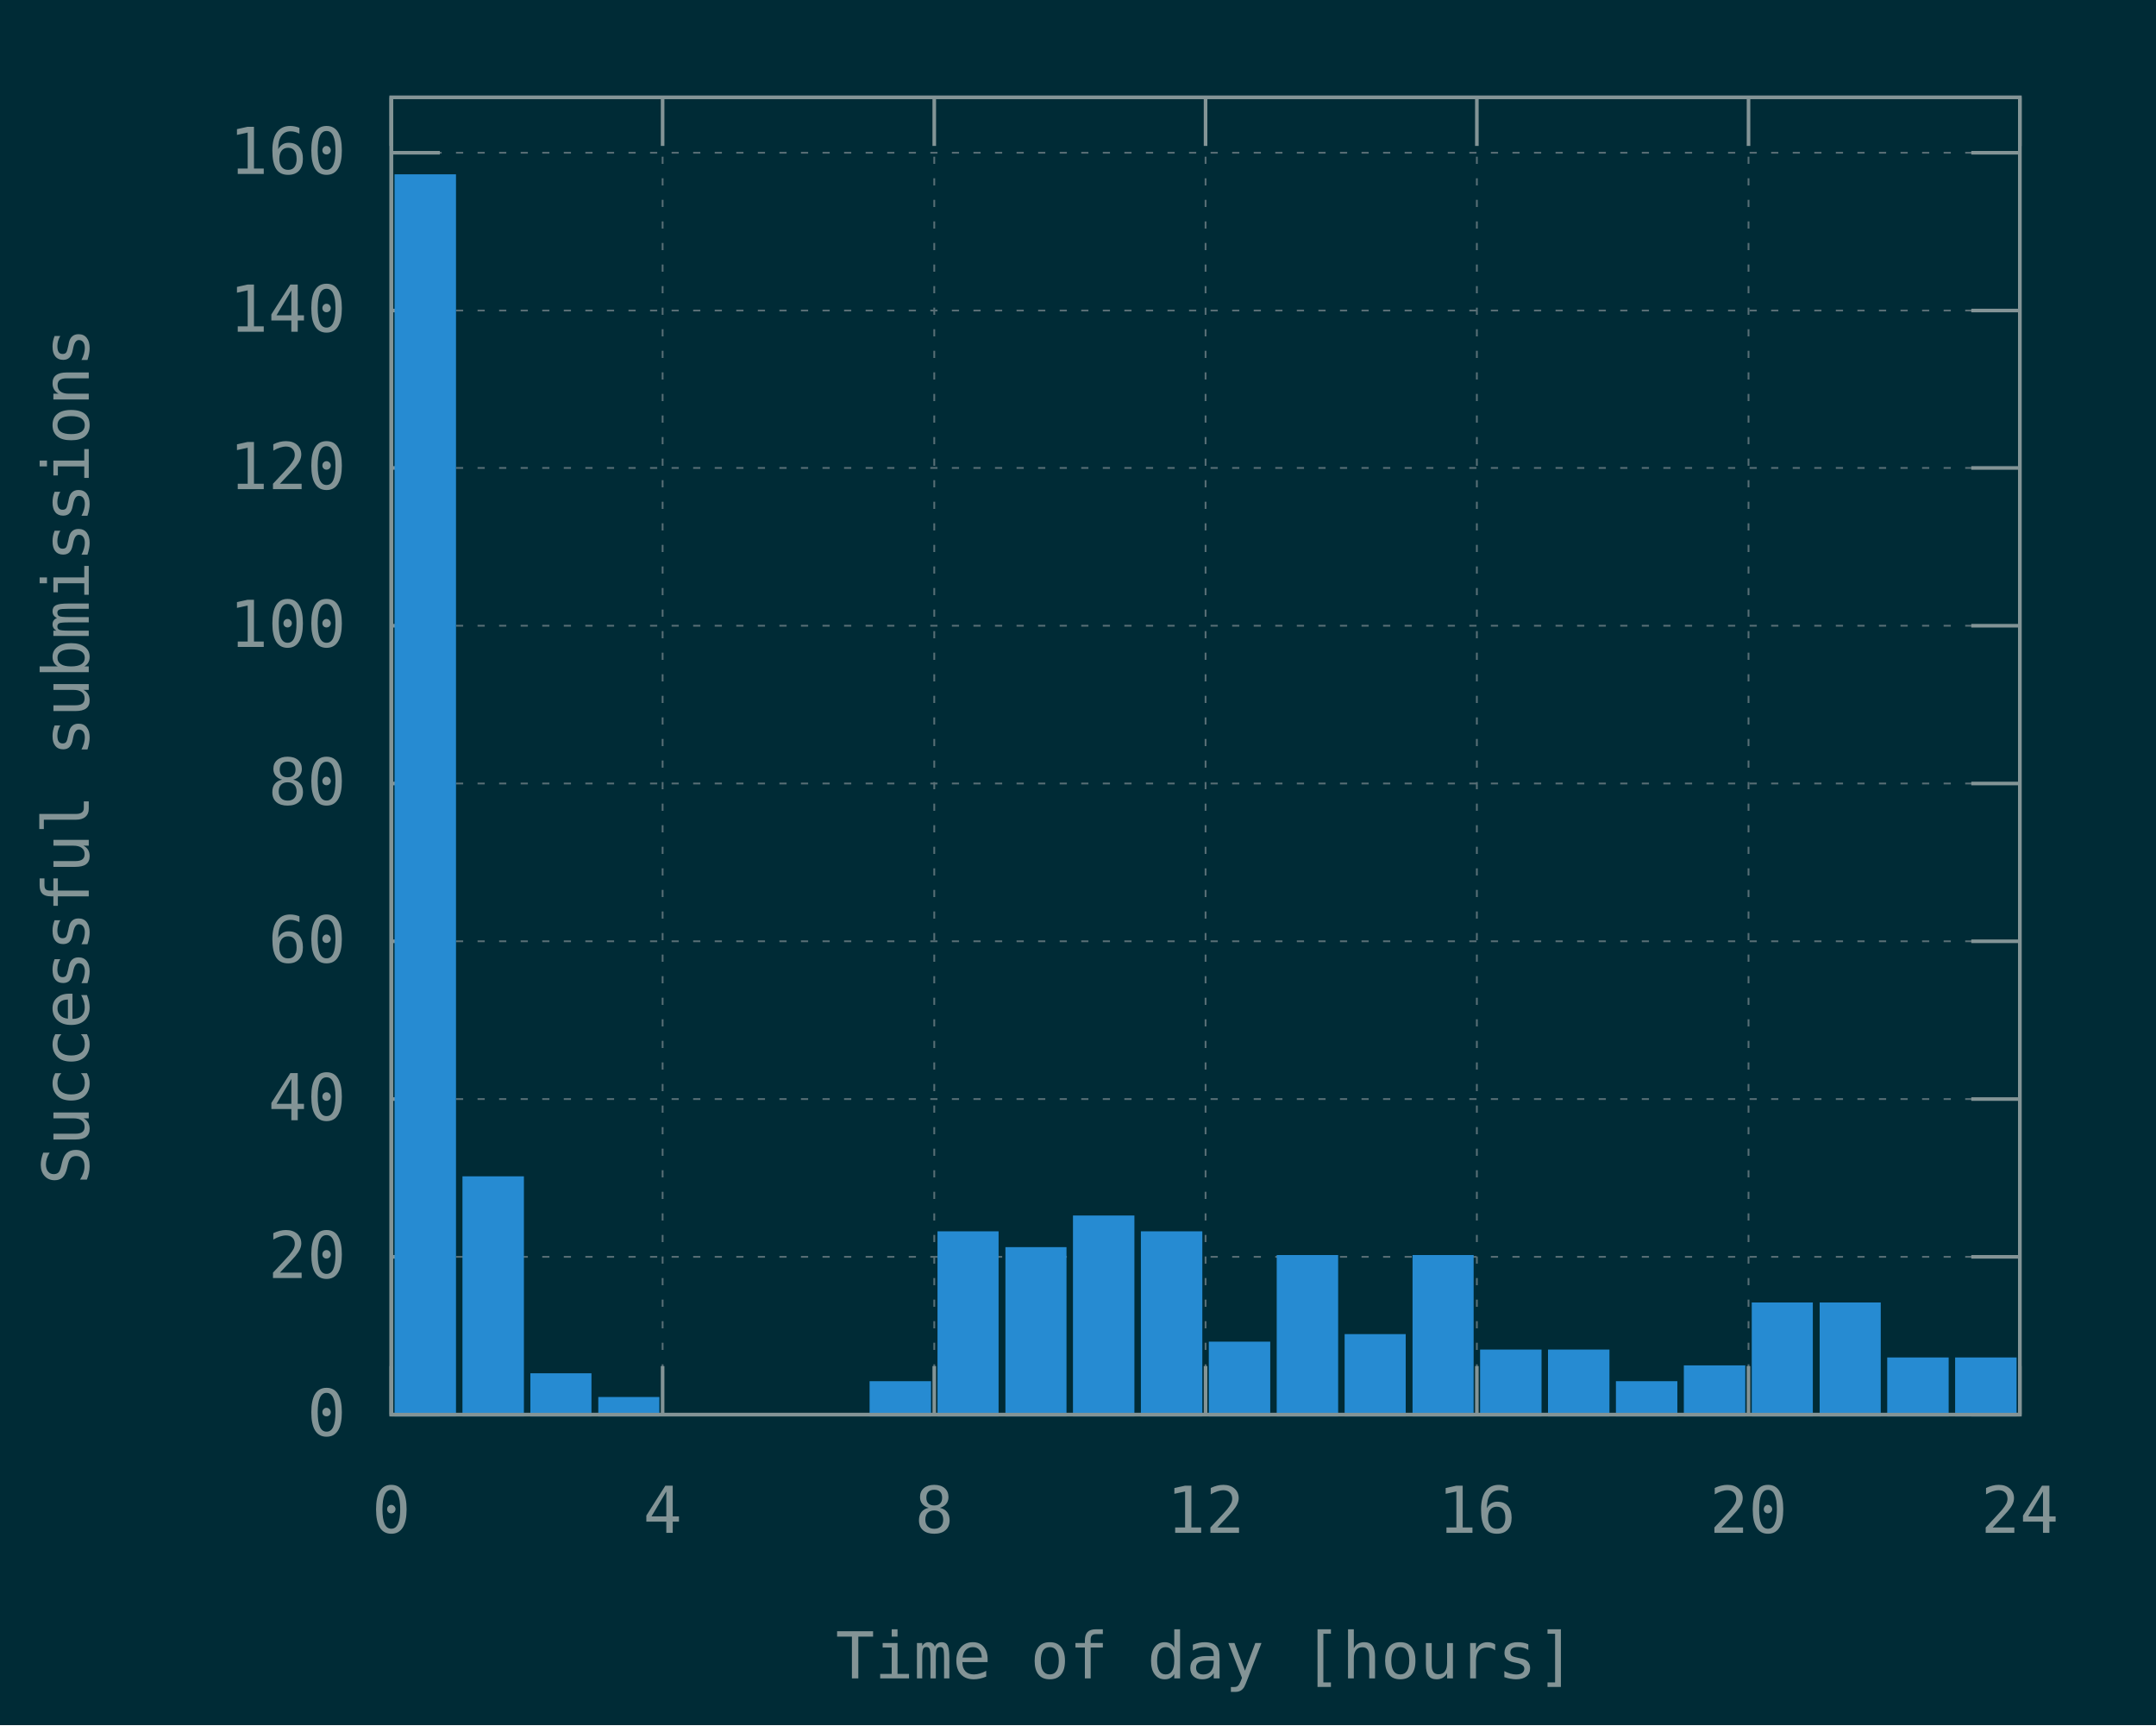
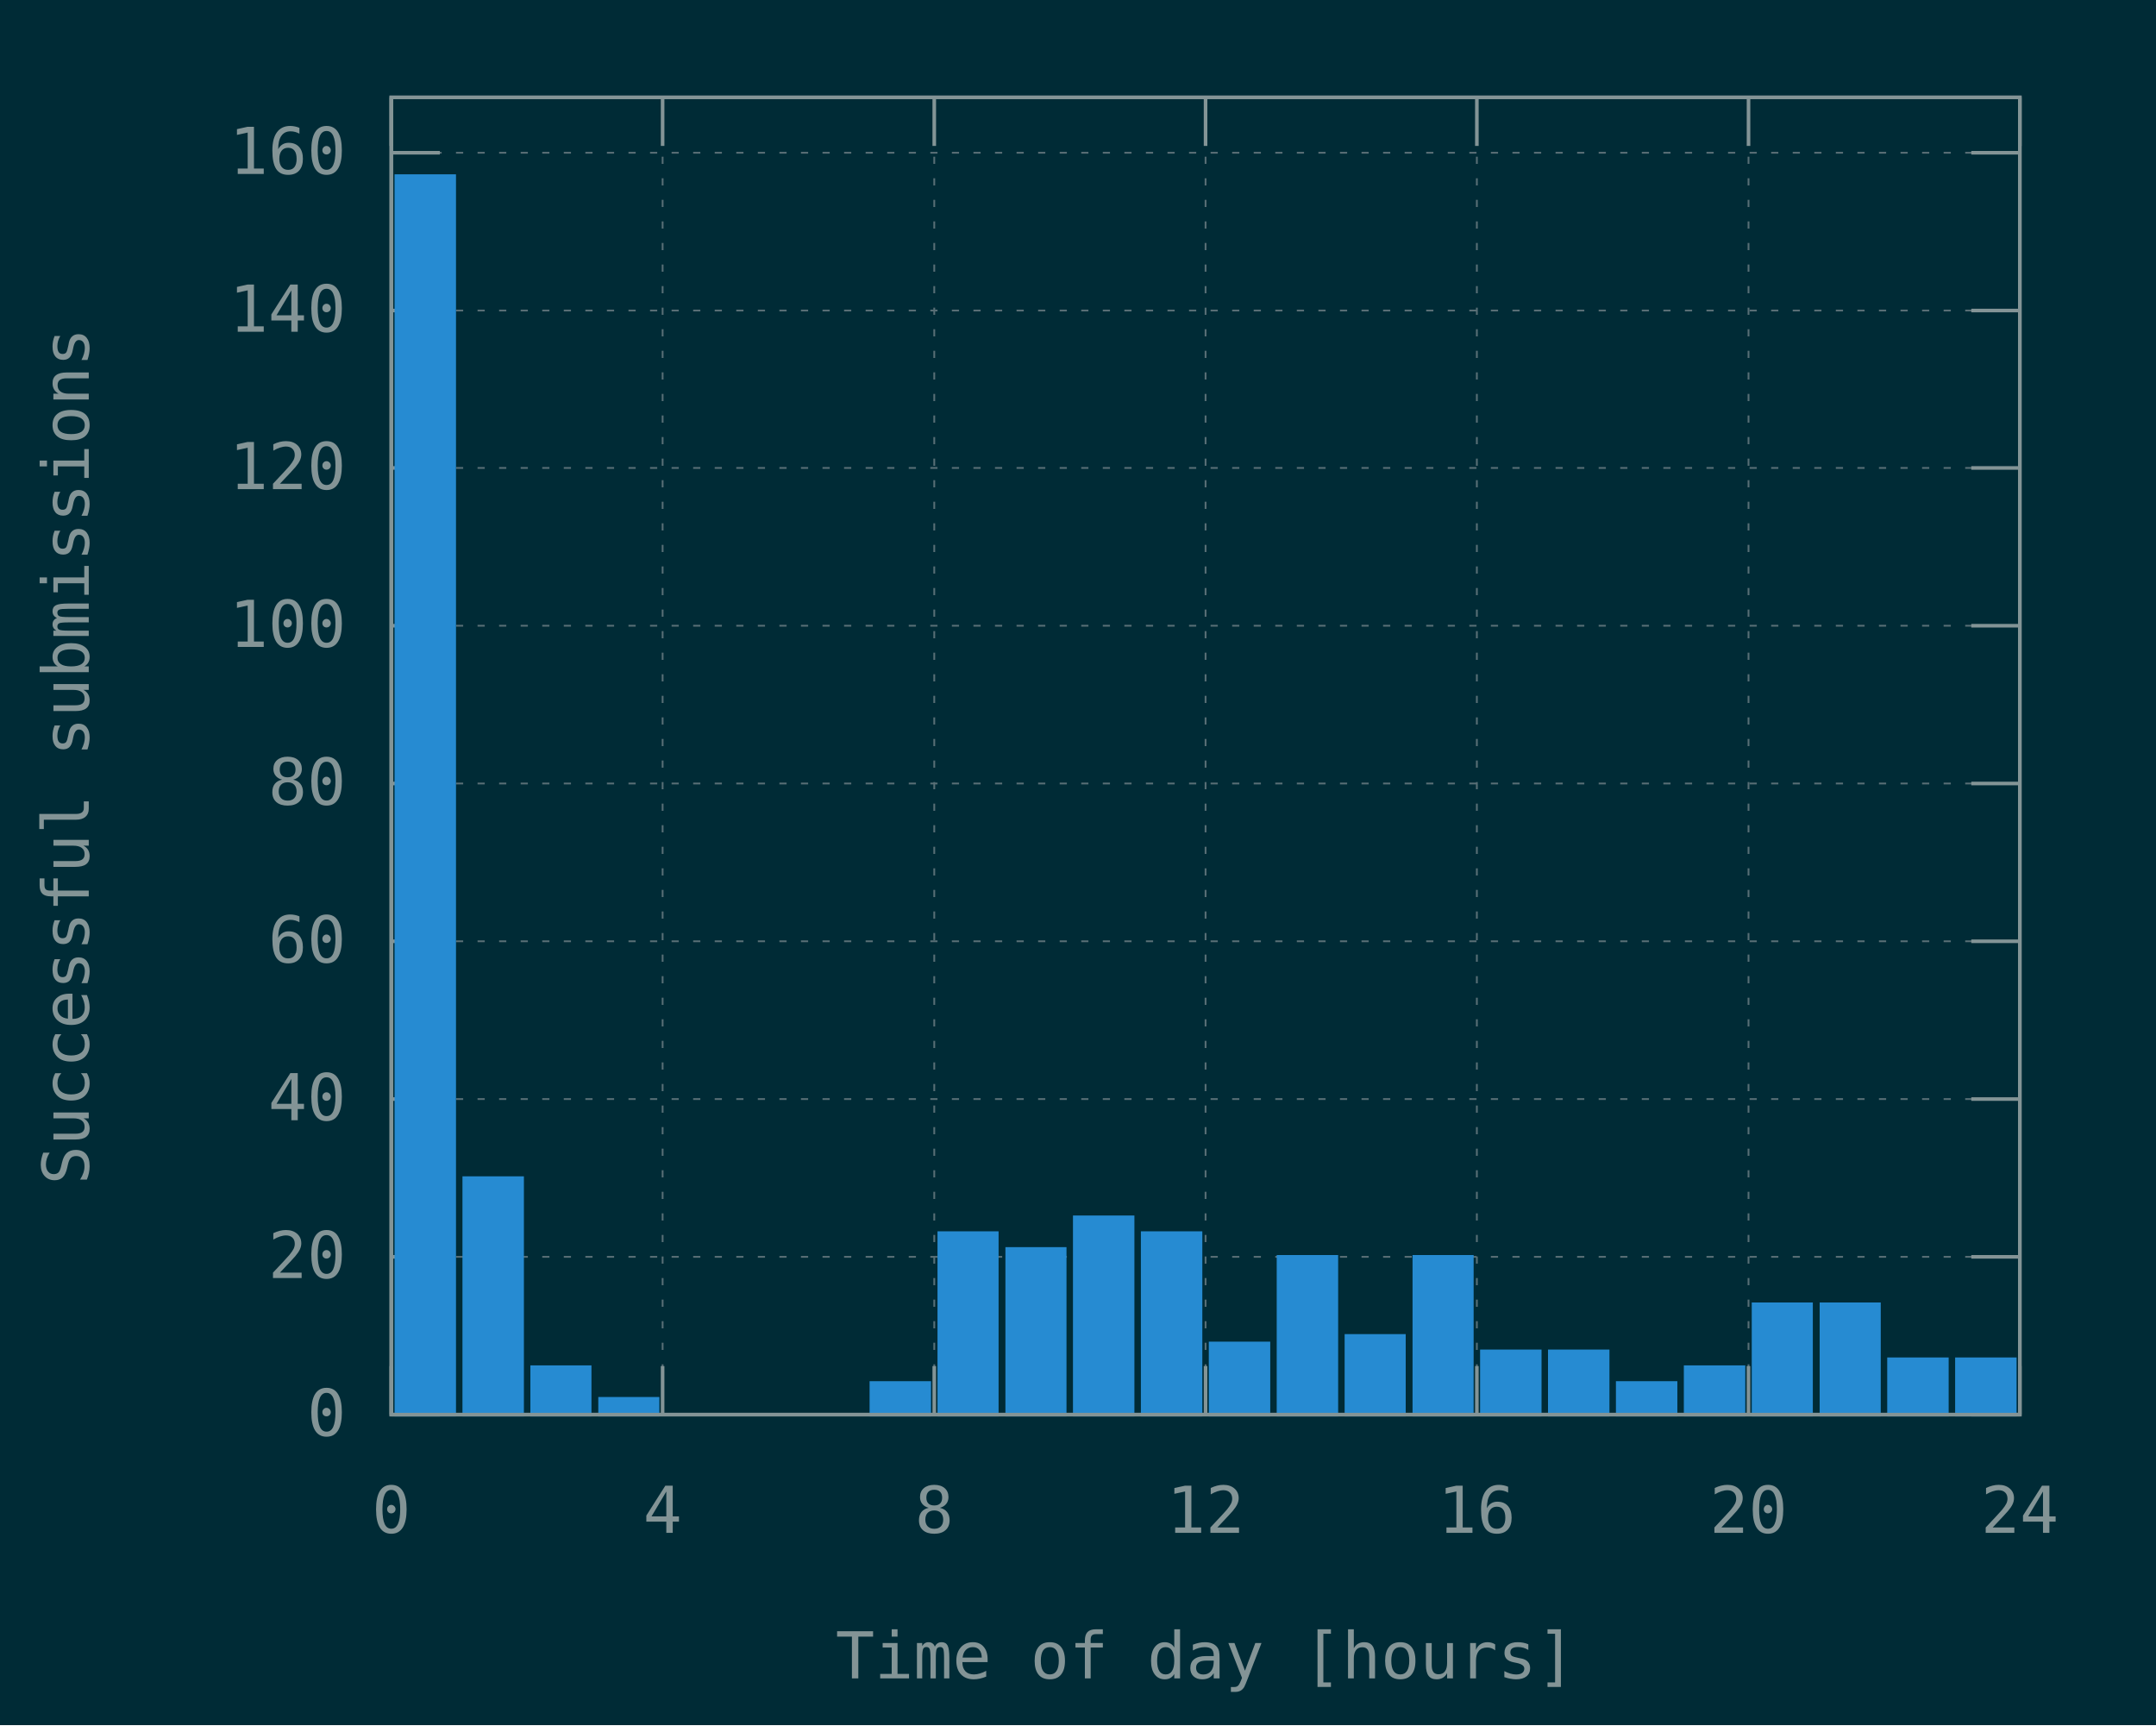
<svg xmlns="http://www.w3.org/2000/svg" xmlns:xlink="http://www.w3.org/1999/xlink" width="600" height="480" viewBox="0 0 600 480">
  <g id="gnuplot_canvas">
    <rect x="0" y="0" width="600" height="480" fill="#002b36" />
    <defs>
      <circle id="gpDot" r="0.5" stroke-width="0.5" stroke="currentColor" />
      <path id="gpPt0" stroke-width="0.148" stroke="currentColor" d="M-1,0 h2 M0,-1 v2" />
      <path id="gpPt1" stroke-width="0.148" stroke="currentColor" d="M-1,-1 L1,1 M1,-1 L-1,1" />
      <path id="gpPt2" stroke-width="0.148" stroke="currentColor" d="M-1,0 L1,0 M0,-1 L0,1 M-1,-1 L1,1 M-1,1 L1,-1" />
      <rect id="gpPt3" stroke-width="0.148" stroke="currentColor" x="-1" y="-1" width="2" height="2" />
      <rect id="gpPt4" stroke-width="0.148" stroke="currentColor" fill="currentColor" x="-1" y="-1" width="2" height="2" />
      <circle id="gpPt5" stroke-width="0.148" stroke="currentColor" cx="0" cy="0" r="1" />
      <use xlink:href="#gpPt5" id="gpPt6" fill="currentColor" stroke="none" />
      <path id="gpPt7" stroke-width="0.148" stroke="currentColor" d="M0,-1.33 L-1.33,0.67 L1.33,0.67 z" />
      <use xlink:href="#gpPt7" id="gpPt8" fill="currentColor" stroke="none" />
      <use xlink:href="#gpPt7" id="gpPt9" stroke="currentColor" transform="rotate(180)" />
      <use xlink:href="#gpPt9" id="gpPt10" fill="currentColor" stroke="none" />
      <use xlink:href="#gpPt3" id="gpPt11" stroke="currentColor" transform="rotate(45)" />
      <use xlink:href="#gpPt11" id="gpPt12" fill="currentColor" stroke="none" />
      <path id="gpPt13" stroke-width="0.148" stroke="currentColor" d="M0,1.330 L1.265,0.411 L0.782,-1.067 L-0.782,-1.076 L-1.265,0.411 z" />
      <use xlink:href="#gpPt13" id="gpPt14" fill="currentColor" stroke="none" />
      <filter id="textbox" filterUnits="objectBoundingBox" x="0" y="0" height="1" width="1">
        <feFlood flood-color="#002B36" flood-opacity="1" result="bgnd" />
        <feComposite in="SourceGraphic" in2="bgnd" operator="atop" />
      </filter>
      <filter id="greybox" filterUnits="objectBoundingBox" x="0" y="0" height="1" width="1">
        <feFlood flood-color="lightgrey" flood-opacity="1" result="grey" />
        <feComposite in="SourceGraphic" in2="grey" operator="atop" />
      </filter>
    </defs>
    <g fill="none" color="#002B36" stroke="currentColor" stroke-width="1.00" stroke-linecap="butt" stroke-linejoin="miter">
</g>
    <g fill="none" color="black" stroke="currentColor" stroke-width="1.00" stroke-linecap="butt" stroke-linejoin="miter">
</g>
    <g fill="none" color="black" stroke="rgb(131, 148, 150)" stroke-width="0.50" stroke-linecap="butt" stroke-linejoin="miter">
</g>
    <g fill="none" color="gray" stroke="currentColor" stroke-width="0.50" stroke-linecap="butt" stroke-linejoin="miter">
      <path stroke="rgb( 88, 110, 117)" stroke-dasharray="2,4" class="gridline" d="M108.9,393.6 L562.1,393.6  " />
    </g>
    <g fill="none" color="gray" stroke="rgb( 88, 110, 117)" stroke-width="1.00" stroke-linecap="butt" stroke-linejoin="miter">
</g>
    <g fill="none" color="black" stroke="currentColor" stroke-width="1.00" stroke-linecap="butt" stroke-linejoin="miter">
      <path stroke="rgb(131, 148, 150)" d="M108.9,393.6 L122.4,393.6 M562.1,393.6 L548.6,393.6  " />
      <g transform="translate(96.3,399.5)" stroke="none" fill="rgb(131,148,150)" font-family="Inconsolata" font-size="18.00" text-anchor="end">
        <text>
          <tspan font-family="Inconsolata"> 0</tspan>
        </text>
      </g>
    </g>
    <g fill="none" color="black" stroke="currentColor" stroke-width="1.00" stroke-linecap="butt" stroke-linejoin="miter">
</g>
    <g fill="none" color="black" stroke="rgb(131, 148, 150)" stroke-width="0.50" stroke-linecap="butt" stroke-linejoin="miter">
</g>
    <g fill="none" color="gray" stroke="currentColor" stroke-width="0.50" stroke-linecap="butt" stroke-linejoin="miter">
      <path stroke="rgb( 88, 110, 117)" stroke-dasharray="2,4" class="gridline" d="M108.9,349.7 L562.1,349.7  " />
    </g>
    <g fill="none" color="gray" stroke="rgb( 88, 110, 117)" stroke-width="1.00" stroke-linecap="butt" stroke-linejoin="miter">
</g>
    <g fill="none" color="black" stroke="currentColor" stroke-width="1.00" stroke-linecap="butt" stroke-linejoin="miter">
      <path stroke="rgb(131, 148, 150)" d="M108.9,349.7 L122.4,349.7 M562.1,349.7 L548.6,349.7  " />
      <g transform="translate(96.3,355.6)" stroke="none" fill="rgb(131,148,150)" font-family="Inconsolata" font-size="18.00" text-anchor="end">
        <text>
          <tspan font-family="Inconsolata"> 20</tspan>
        </text>
      </g>
    </g>
    <g fill="none" color="black" stroke="currentColor" stroke-width="1.00" stroke-linecap="butt" stroke-linejoin="miter">
</g>
    <g fill="none" color="black" stroke="rgb(131, 148, 150)" stroke-width="0.50" stroke-linecap="butt" stroke-linejoin="miter">
</g>
    <g fill="none" color="gray" stroke="currentColor" stroke-width="0.50" stroke-linecap="butt" stroke-linejoin="miter">
      <path stroke="rgb( 88, 110, 117)" stroke-dasharray="2,4" class="gridline" d="M108.9,305.8 L562.1,305.8  " />
    </g>
    <g fill="none" color="gray" stroke="rgb( 88, 110, 117)" stroke-width="1.00" stroke-linecap="butt" stroke-linejoin="miter">
</g>
    <g fill="none" color="black" stroke="currentColor" stroke-width="1.00" stroke-linecap="butt" stroke-linejoin="miter">
      <path stroke="rgb(131, 148, 150)" d="M108.9,305.8 L122.4,305.8 M562.1,305.8 L548.6,305.8  " />
      <g transform="translate(96.3,311.7)" stroke="none" fill="rgb(131,148,150)" font-family="Inconsolata" font-size="18.00" text-anchor="end">
        <text>
          <tspan font-family="Inconsolata"> 40</tspan>
        </text>
      </g>
    </g>
    <g fill="none" color="black" stroke="currentColor" stroke-width="1.00" stroke-linecap="butt" stroke-linejoin="miter">
</g>
    <g fill="none" color="black" stroke="rgb(131, 148, 150)" stroke-width="0.50" stroke-linecap="butt" stroke-linejoin="miter">
</g>
    <g fill="none" color="gray" stroke="currentColor" stroke-width="0.50" stroke-linecap="butt" stroke-linejoin="miter">
      <path stroke="rgb( 88, 110, 117)" stroke-dasharray="2,4" class="gridline" d="M108.9,261.9 L562.1,261.9  " />
    </g>
    <g fill="none" color="gray" stroke="rgb( 88, 110, 117)" stroke-width="1.00" stroke-linecap="butt" stroke-linejoin="miter">
</g>
    <g fill="none" color="black" stroke="currentColor" stroke-width="1.00" stroke-linecap="butt" stroke-linejoin="miter">
      <path stroke="rgb(131, 148, 150)" d="M108.9,261.9 L122.4,261.9 M562.1,261.9 L548.6,261.9  " />
      <g transform="translate(96.3,267.8)" stroke="none" fill="rgb(131,148,150)" font-family="Inconsolata" font-size="18.00" text-anchor="end">
        <text>
          <tspan font-family="Inconsolata"> 60</tspan>
        </text>
      </g>
    </g>
    <g fill="none" color="black" stroke="currentColor" stroke-width="1.00" stroke-linecap="butt" stroke-linejoin="miter">
</g>
    <g fill="none" color="black" stroke="rgb(131, 148, 150)" stroke-width="0.50" stroke-linecap="butt" stroke-linejoin="miter">
</g>
    <g fill="none" color="gray" stroke="currentColor" stroke-width="0.50" stroke-linecap="butt" stroke-linejoin="miter">
      <path stroke="rgb( 88, 110, 117)" stroke-dasharray="2,4" class="gridline" d="M108.9,218.0 L562.1,218.0  " />
    </g>
    <g fill="none" color="gray" stroke="rgb( 88, 110, 117)" stroke-width="1.00" stroke-linecap="butt" stroke-linejoin="miter">
</g>
    <g fill="none" color="black" stroke="currentColor" stroke-width="1.00" stroke-linecap="butt" stroke-linejoin="miter">
      <path stroke="rgb(131, 148, 150)" d="M108.9,218.0 L122.4,218.0 M562.1,218.0 L548.6,218.0  " />
      <g transform="translate(96.3,223.9)" stroke="none" fill="rgb(131,148,150)" font-family="Inconsolata" font-size="18.00" text-anchor="end">
        <text>
          <tspan font-family="Inconsolata"> 80</tspan>
        </text>
      </g>
    </g>
    <g fill="none" color="black" stroke="currentColor" stroke-width="1.00" stroke-linecap="butt" stroke-linejoin="miter">
</g>
    <g fill="none" color="black" stroke="rgb(131, 148, 150)" stroke-width="0.50" stroke-linecap="butt" stroke-linejoin="miter">
</g>
    <g fill="none" color="gray" stroke="currentColor" stroke-width="0.50" stroke-linecap="butt" stroke-linejoin="miter">
      <path stroke="rgb( 88, 110, 117)" stroke-dasharray="2,4" class="gridline" d="M108.9,174.1 L562.1,174.1  " />
    </g>
    <g fill="none" color="gray" stroke="rgb( 88, 110, 117)" stroke-width="1.00" stroke-linecap="butt" stroke-linejoin="miter">
</g>
    <g fill="none" color="black" stroke="currentColor" stroke-width="1.00" stroke-linecap="butt" stroke-linejoin="miter">
      <path stroke="rgb(131, 148, 150)" d="M108.9,174.1 L122.4,174.1 M562.1,174.1 L548.6,174.1  " />
      <g transform="translate(96.3,180.0)" stroke="none" fill="rgb(131,148,150)" font-family="Inconsolata" font-size="18.00" text-anchor="end">
        <text>
          <tspan font-family="Inconsolata"> 100</tspan>
        </text>
      </g>
    </g>
    <g fill="none" color="black" stroke="currentColor" stroke-width="1.00" stroke-linecap="butt" stroke-linejoin="miter">
</g>
    <g fill="none" color="black" stroke="rgb(131, 148, 150)" stroke-width="0.50" stroke-linecap="butt" stroke-linejoin="miter">
</g>
    <g fill="none" color="gray" stroke="currentColor" stroke-width="0.50" stroke-linecap="butt" stroke-linejoin="miter">
      <path stroke="rgb( 88, 110, 117)" stroke-dasharray="2,4" class="gridline" d="M108.9,130.2 L562.1,130.2  " />
    </g>
    <g fill="none" color="gray" stroke="rgb( 88, 110, 117)" stroke-width="1.00" stroke-linecap="butt" stroke-linejoin="miter">
</g>
    <g fill="none" color="black" stroke="currentColor" stroke-width="1.00" stroke-linecap="butt" stroke-linejoin="miter">
      <path stroke="rgb(131, 148, 150)" d="M108.9,130.2 L122.4,130.2 M562.1,130.2 L548.6,130.2  " />
      <g transform="translate(96.3,136.1)" stroke="none" fill="rgb(131,148,150)" font-family="Inconsolata" font-size="18.00" text-anchor="end">
        <text>
          <tspan font-family="Inconsolata"> 120</tspan>
        </text>
      </g>
    </g>
    <g fill="none" color="black" stroke="currentColor" stroke-width="1.00" stroke-linecap="butt" stroke-linejoin="miter">
</g>
    <g fill="none" color="black" stroke="rgb(131, 148, 150)" stroke-width="0.50" stroke-linecap="butt" stroke-linejoin="miter">
</g>
    <g fill="none" color="gray" stroke="currentColor" stroke-width="0.50" stroke-linecap="butt" stroke-linejoin="miter">
      <path stroke="rgb( 88, 110, 117)" stroke-dasharray="2,4" class="gridline" d="M108.9,86.4 L562.1,86.4  " />
    </g>
    <g fill="none" color="gray" stroke="rgb( 88, 110, 117)" stroke-width="1.00" stroke-linecap="butt" stroke-linejoin="miter">
</g>
    <g fill="none" color="black" stroke="currentColor" stroke-width="1.00" stroke-linecap="butt" stroke-linejoin="miter">
      <path stroke="rgb(131, 148, 150)" d="M108.9,86.4 L122.4,86.4 M562.1,86.4 L548.6,86.4  " />
      <g transform="translate(96.3,92.3)" stroke="none" fill="rgb(131,148,150)" font-family="Inconsolata" font-size="18.00" text-anchor="end">
        <text>
          <tspan font-family="Inconsolata"> 140</tspan>
        </text>
      </g>
    </g>
    <g fill="none" color="black" stroke="currentColor" stroke-width="1.00" stroke-linecap="butt" stroke-linejoin="miter">
</g>
    <g fill="none" color="black" stroke="rgb(131, 148, 150)" stroke-width="0.50" stroke-linecap="butt" stroke-linejoin="miter">
</g>
    <g fill="none" color="gray" stroke="currentColor" stroke-width="0.50" stroke-linecap="butt" stroke-linejoin="miter">
      <path stroke="rgb( 88, 110, 117)" stroke-dasharray="2,4" class="gridline" d="M108.9,42.5 L562.1,42.5  " />
    </g>
    <g fill="none" color="gray" stroke="rgb( 88, 110, 117)" stroke-width="1.00" stroke-linecap="butt" stroke-linejoin="miter">
</g>
    <g fill="none" color="black" stroke="currentColor" stroke-width="1.00" stroke-linecap="butt" stroke-linejoin="miter">
      <path stroke="rgb(131, 148, 150)" d="M108.9,42.5 L122.4,42.5 M562.1,42.5 L548.6,42.5  " />
      <g transform="translate(96.3,48.4)" stroke="none" fill="rgb(131,148,150)" font-family="Inconsolata" font-size="18.00" text-anchor="end">
        <text>
          <tspan font-family="Inconsolata"> 160</tspan>
        </text>
      </g>
    </g>
    <g fill="none" color="black" stroke="currentColor" stroke-width="1.00" stroke-linecap="butt" stroke-linejoin="miter">
</g>
    <g fill="none" color="black" stroke="rgb(131, 148, 150)" stroke-width="0.50" stroke-linecap="butt" stroke-linejoin="miter">
</g>
    <g fill="none" color="gray" stroke="currentColor" stroke-width="0.50" stroke-linecap="butt" stroke-linejoin="miter">
      <path stroke="rgb( 88, 110, 117)" stroke-dasharray="2,4" class="gridline" d="M108.9,393.6 L108.9,27.1  " />
    </g>
    <g fill="none" color="gray" stroke="rgb( 88, 110, 117)" stroke-width="1.00" stroke-linecap="butt" stroke-linejoin="miter">
</g>
    <g fill="none" color="black" stroke="currentColor" stroke-width="1.00" stroke-linecap="butt" stroke-linejoin="miter">
      <path stroke="rgb(131, 148, 150)" d="M108.9,393.6 L108.9,380.1 M108.9,27.1 L108.9,40.6  " />
      <g transform="translate(108.9,426.5)" stroke="none" fill="rgb(131,148,150)" font-family="Inconsolata" font-size="18.00" text-anchor="middle">
        <text>
          <tspan font-family="Inconsolata"> 0</tspan>
        </text>
      </g>
    </g>
    <g fill="none" color="black" stroke="currentColor" stroke-width="1.00" stroke-linecap="butt" stroke-linejoin="miter">
</g>
    <g fill="none" color="black" stroke="rgb(131, 148, 150)" stroke-width="0.50" stroke-linecap="butt" stroke-linejoin="miter">
</g>
    <g fill="none" color="gray" stroke="currentColor" stroke-width="0.50" stroke-linecap="butt" stroke-linejoin="miter">
      <path stroke="rgb( 88, 110, 117)" stroke-dasharray="2,4" class="gridline" d="M184.4,393.6 L184.4,27.1  " />
    </g>
    <g fill="none" color="gray" stroke="rgb( 88, 110, 117)" stroke-width="1.00" stroke-linecap="butt" stroke-linejoin="miter">
</g>
    <g fill="none" color="black" stroke="currentColor" stroke-width="1.00" stroke-linecap="butt" stroke-linejoin="miter">
      <path stroke="rgb(131, 148, 150)" d="M184.4,393.6 L184.4,380.1 M184.4,27.1 L184.4,40.6  " />
      <g transform="translate(184.4,426.5)" stroke="none" fill="rgb(131,148,150)" font-family="Inconsolata" font-size="18.00" text-anchor="middle">
        <text>
          <tspan font-family="Inconsolata"> 4</tspan>
        </text>
      </g>
    </g>
    <g fill="none" color="black" stroke="currentColor" stroke-width="1.00" stroke-linecap="butt" stroke-linejoin="miter">
</g>
    <g fill="none" color="black" stroke="rgb(131, 148, 150)" stroke-width="0.50" stroke-linecap="butt" stroke-linejoin="miter">
</g>
    <g fill="none" color="gray" stroke="currentColor" stroke-width="0.50" stroke-linecap="butt" stroke-linejoin="miter">
      <path stroke="rgb( 88, 110, 117)" stroke-dasharray="2,4" class="gridline" d="M260.0,393.6 L260.0,27.1  " />
    </g>
    <g fill="none" color="gray" stroke="rgb( 88, 110, 117)" stroke-width="1.00" stroke-linecap="butt" stroke-linejoin="miter">
</g>
    <g fill="none" color="black" stroke="currentColor" stroke-width="1.00" stroke-linecap="butt" stroke-linejoin="miter">
      <path stroke="rgb(131, 148, 150)" d="M260.0,393.6 L260.0,380.1 M260.0,27.1 L260.0,40.6  " />
      <g transform="translate(260.0,426.5)" stroke="none" fill="rgb(131,148,150)" font-family="Inconsolata" font-size="18.00" text-anchor="middle">
        <text>
          <tspan font-family="Inconsolata"> 8</tspan>
        </text>
      </g>
    </g>
    <g fill="none" color="black" stroke="currentColor" stroke-width="1.00" stroke-linecap="butt" stroke-linejoin="miter">
</g>
    <g fill="none" color="black" stroke="rgb(131, 148, 150)" stroke-width="0.50" stroke-linecap="butt" stroke-linejoin="miter">
</g>
    <g fill="none" color="gray" stroke="currentColor" stroke-width="0.50" stroke-linecap="butt" stroke-linejoin="miter">
      <path stroke="rgb( 88, 110, 117)" stroke-dasharray="2,4" class="gridline" d="M335.5,393.6 L335.5,27.1  " />
    </g>
    <g fill="none" color="gray" stroke="rgb( 88, 110, 117)" stroke-width="1.00" stroke-linecap="butt" stroke-linejoin="miter">
</g>
    <g fill="none" color="black" stroke="currentColor" stroke-width="1.00" stroke-linecap="butt" stroke-linejoin="miter">
      <path stroke="rgb(131, 148, 150)" d="M335.5,393.6 L335.5,380.1 M335.5,27.1 L335.5,40.6  " />
      <g transform="translate(335.5,426.5)" stroke="none" fill="rgb(131,148,150)" font-family="Inconsolata" font-size="18.00" text-anchor="middle">
        <text>
          <tspan font-family="Inconsolata"> 12</tspan>
        </text>
      </g>
    </g>
    <g fill="none" color="black" stroke="currentColor" stroke-width="1.00" stroke-linecap="butt" stroke-linejoin="miter">
</g>
    <g fill="none" color="black" stroke="rgb(131, 148, 150)" stroke-width="0.50" stroke-linecap="butt" stroke-linejoin="miter">
</g>
    <g fill="none" color="gray" stroke="currentColor" stroke-width="0.50" stroke-linecap="butt" stroke-linejoin="miter">
      <path stroke="rgb( 88, 110, 117)" stroke-dasharray="2,4" class="gridline" d="M411.0,393.6 L411.0,27.1  " />
    </g>
    <g fill="none" color="gray" stroke="rgb( 88, 110, 117)" stroke-width="1.00" stroke-linecap="butt" stroke-linejoin="miter">
</g>
    <g fill="none" color="black" stroke="currentColor" stroke-width="1.00" stroke-linecap="butt" stroke-linejoin="miter">
      <path stroke="rgb(131, 148, 150)" d="M411.0,393.6 L411.0,380.1 M411.0,27.1 L411.0,40.6  " />
      <g transform="translate(411.0,426.5)" stroke="none" fill="rgb(131,148,150)" font-family="Inconsolata" font-size="18.00" text-anchor="middle">
        <text>
          <tspan font-family="Inconsolata"> 16</tspan>
        </text>
      </g>
    </g>
    <g fill="none" color="black" stroke="currentColor" stroke-width="1.00" stroke-linecap="butt" stroke-linejoin="miter">
</g>
    <g fill="none" color="black" stroke="rgb(131, 148, 150)" stroke-width="0.50" stroke-linecap="butt" stroke-linejoin="miter">
</g>
    <g fill="none" color="gray" stroke="currentColor" stroke-width="0.50" stroke-linecap="butt" stroke-linejoin="miter">
      <path stroke="rgb( 88, 110, 117)" stroke-dasharray="2,4" class="gridline" d="M486.6,393.6 L486.6,40.6 L486.6,27.1  " />
    </g>
    <g fill="none" color="gray" stroke="rgb( 88, 110, 117)" stroke-width="1.00" stroke-linecap="butt" stroke-linejoin="miter">
</g>
    <g fill="none" color="black" stroke="currentColor" stroke-width="1.00" stroke-linecap="butt" stroke-linejoin="miter">
      <path stroke="rgb(131, 148, 150)" d="M486.6,393.6 L486.6,380.1 M486.6,27.1 L486.6,40.6  " />
      <g transform="translate(486.6,426.5)" stroke="none" fill="rgb(131,148,150)" font-family="Inconsolata" font-size="18.00" text-anchor="middle">
        <text>
          <tspan font-family="Inconsolata"> 20</tspan>
        </text>
      </g>
    </g>
    <g fill="none" color="black" stroke="currentColor" stroke-width="1.00" stroke-linecap="butt" stroke-linejoin="miter">
</g>
    <g fill="none" color="black" stroke="rgb(131, 148, 150)" stroke-width="0.50" stroke-linecap="butt" stroke-linejoin="miter">
</g>
    <g fill="none" color="gray" stroke="currentColor" stroke-width="0.50" stroke-linecap="butt" stroke-linejoin="miter">
      <path stroke="rgb( 88, 110, 117)" stroke-dasharray="2,4" class="gridline" d="M562.1,393.6 L562.1,27.1  " />
    </g>
    <g fill="none" color="gray" stroke="rgb( 88, 110, 117)" stroke-width="1.00" stroke-linecap="butt" stroke-linejoin="miter">
</g>
    <g fill="none" color="black" stroke="currentColor" stroke-width="1.00" stroke-linecap="butt" stroke-linejoin="miter">
      <path stroke="rgb(131, 148, 150)" d="M562.1,393.6 L562.1,380.1 M562.1,27.1 L562.1,40.6  " />
      <g transform="translate(562.1,426.5)" stroke="none" fill="rgb(131,148,150)" font-family="Inconsolata" font-size="18.00" text-anchor="middle">
        <text>
          <tspan font-family="Inconsolata"> 24</tspan>
        </text>
      </g>
    </g>
    <g fill="none" color="black" stroke="currentColor" stroke-width="1.00" stroke-linecap="butt" stroke-linejoin="miter">
</g>
    <g fill="none" color="black" stroke="currentColor" stroke-width="1.00" stroke-linecap="butt" stroke-linejoin="miter">
      <path stroke="rgb(131, 148, 150)" d="M108.9,27.1 L108.9,393.6 L562.1,393.6 L562.1,27.1 L108.9,27.1 Z  " />
    </g>
    <g fill="none" color="black" stroke="currentColor" stroke-width="1.00" stroke-linecap="butt" stroke-linejoin="miter">
      <g transform="translate(24.7,210.4) rotate(270)" stroke="none" fill="rgb(131,148,150)" font-family="Inconsolata" font-size="18.00" text-anchor="middle">
        <text>
          <tspan font-family="Inconsolata">Successful submissions</tspan>
        </text>
      </g>
    </g>
    <g fill="none" color="black" stroke="currentColor" stroke-width="1.00" stroke-linecap="butt" stroke-linejoin="miter">
      <g transform="translate(335.5,467.0)" stroke="none" fill="rgb(131,148,150)" font-family="Inconsolata" font-size="18.00" text-anchor="middle">
        <text>
          <tspan font-family="Inconsolata">Time of day [hours]</tspan>
        </text>
      </g>
    </g>
    <g fill="none" color="black" stroke="currentColor" stroke-width="1.00" stroke-linecap="butt" stroke-linejoin="miter">
</g>
    <g id="gnuplot_plot_1">
      <g fill="none" color="black" stroke="currentColor" stroke-width="1.00" stroke-linecap="butt" stroke-linejoin="miter">
        <g stroke="none" shape-rendering="crispEdges">
          <polygon fill="rgb( 38, 139, 210)" points="110.3,393.6 126.5,393.6 126.5,48.9 110.3,48.9 " />
        </g>
        <path stroke="rgb( 38, 139, 210)" d="M110.3,393.6 L110.3,49.0 L126.4,49.0 L126.4,393.6 L110.3,393.6 Z  " />
        <g stroke="none" shape-rendering="crispEdges">
          <polygon fill="rgb( 38, 139, 210)" points="129.2,393.6 145.4,393.6 145.4,327.7 129.2,327.7 " />
        </g>
        <path stroke="rgb( 38, 139, 210)" d="M129.2,393.6 L129.2,327.8 L145.3,327.8 L145.3,393.6 L129.2,393.6 Z  " />
        <g stroke="none" shape-rendering="crispEdges">
-           <polygon fill="rgb( 38, 139, 210)" points="148.1,393.6 164.2,393.6 164.2,382.5 148.1,382.5 " />
-         </g>
-         <path stroke="rgb( 38, 139, 210)" d="M148.1,393.6 L148.1,382.6 L164.1,382.6 L164.1,393.6 L148.1,393.6 Z  " />
+           <polygon fill="rgb( 38, 139, 210)" points="148.1,393.6 164.2,393.6 164.2,380.3 148.1,380.3 " />
+         </g>
+         <path stroke="rgb( 38, 139, 210)" d="M148.1,393.6 L148.1,380.4 L164.1,380.4 L164.1,393.6 L148.1,393.6 Z  " />
        <g stroke="none" shape-rendering="crispEdges">
          <polygon fill="rgb( 38, 139, 210)" points="167.0,393.6 183.1,393.6 183.1,389.1 167.0,389.1 " />
        </g>
        <path stroke="rgb( 38, 139, 210)" d="M167.0,393.6 L167.0,389.2 L183.0,389.2 L183.0,393.6 L167.0,393.6 Z  " />
        <g stroke="none" shape-rendering="crispEdges">
          <polygon fill="rgb( 38, 139, 210)" points="242.5,393.6 258.7,393.6 258.7,384.7 242.5,384.7 " />
        </g>
        <path stroke="rgb( 38, 139, 210)" d="M242.5,393.6 L242.5,384.8 L258.6,384.8 L258.6,393.6 L242.5,393.6 Z  " />
        <g stroke="none" shape-rendering="crispEdges">
          <polygon fill="rgb( 38, 139, 210)" points="261.4,393.6 277.5,393.6 277.5,343.0 261.4,343.0 " />
        </g>
        <path stroke="rgb( 38, 139, 210)" d="M261.4,393.6 L261.4,343.1 L277.4,343.1 L277.4,393.6 L261.4,393.6 Z  " />
        <g stroke="none" shape-rendering="crispEdges">
          <polygon fill="rgb( 38, 139, 210)" points="280.3,393.6 296.4,393.6 296.4,347.4 280.3,347.4 " />
        </g>
        <path stroke="rgb( 38, 139, 210)" d="M280.3,393.6 L280.3,347.5 L296.3,347.5 L296.3,393.6 L280.3,393.6 Z  " />
        <g stroke="none" shape-rendering="crispEdges">
          <polygon fill="rgb( 38, 139, 210)" points="299.1,393.6 315.3,393.6 315.3,338.6 299.1,338.6 " />
        </g>
        <path stroke="rgb( 38, 139, 210)" d="M299.1,393.6 L299.1,338.7 L315.2,338.7 L315.2,393.6 L299.1,393.6 Z  " />
        <g stroke="none" shape-rendering="crispEdges">
          <polygon fill="rgb( 38, 139, 210)" points="318.0,393.6 334.2,393.6 334.2,343.0 318.0,343.0 " />
        </g>
        <path stroke="rgb( 38, 139, 210)" d="M318.0,393.6 L318.0,343.1 L334.1,343.1 L334.1,393.6 L318.0,393.6 Z  " />
        <g stroke="none" shape-rendering="crispEdges">
          <polygon fill="rgb( 38, 139, 210)" points="336.9,393.6 353.1,393.6 353.1,373.7 336.9,373.7 " />
        </g>
        <path stroke="rgb( 38, 139, 210)" d="M336.9,393.6 L336.9,373.8 L353.0,373.8 L353.0,393.6 L336.9,393.6 Z  " />
        <g stroke="none" shape-rendering="crispEdges">
          <polygon fill="rgb( 38, 139, 210)" points="355.8,393.6 372.0,393.6 372.0,349.6 355.8,349.6 " />
        </g>
        <path stroke="rgb( 38, 139, 210)" d="M355.8,393.6 L355.8,349.7 L371.9,349.7 L371.9,393.6 L355.8,393.6 Z  " />
        <g stroke="none" shape-rendering="crispEdges">
          <polygon fill="rgb( 38, 139, 210)" points="374.7,393.6 390.8,393.6 390.8,371.6 374.7,371.6 " />
        </g>
        <path stroke="rgb( 38, 139, 210)" d="M374.7,393.6 L374.7,371.7 L390.7,371.7 L390.7,393.6 L374.7,393.6 Z  " />
        <g stroke="none" shape-rendering="crispEdges">
          <polygon fill="rgb( 38, 139, 210)" points="393.6,393.6 409.7,393.6 409.7,349.6 393.6,349.6 " />
        </g>
        <path stroke="rgb( 38, 139, 210)" d="M393.6,393.6 L393.6,349.7 L409.6,349.7 L409.6,393.6 L393.6,393.6 Z  " />
        <g stroke="none" shape-rendering="crispEdges">
          <polygon fill="rgb( 38, 139, 210)" points="412.4,393.6 428.6,393.6 428.6,375.9 412.4,375.9 " />
        </g>
        <path stroke="rgb( 38, 139, 210)" d="M412.4,393.6 L412.4,376.0 L428.5,376.0 L428.5,393.6 L412.4,393.6 Z  " />
        <g stroke="none" shape-rendering="crispEdges">
          <polygon fill="rgb( 38, 139, 210)" points="431.3,393.6 447.5,393.6 447.5,375.9 431.3,375.9 " />
        </g>
        <path stroke="rgb( 38, 139, 210)" d="M431.3,393.6 L431.3,376.0 L447.4,376.0 L447.4,393.6 L431.3,393.6 Z  " />
        <g stroke="none" shape-rendering="crispEdges">
          <polygon fill="rgb( 38, 139, 210)" points="450.2,393.6 466.4,393.6 466.4,384.7 450.2,384.7 " />
        </g>
        <path stroke="rgb( 38, 139, 210)" d="M450.2,393.6 L450.2,384.8 L466.3,384.8 L466.3,393.6 L450.2,393.6 Z  " />
        <g stroke="none" shape-rendering="crispEdges">
          <polygon fill="rgb( 38, 139, 210)" points="469.1,393.6 485.3,393.6 485.3,380.3 469.1,380.3 " />
        </g>
        <path stroke="rgb( 38, 139, 210)" d="M469.1,393.6 L469.1,380.4 L485.2,380.4 L485.2,393.6 L469.1,393.6 Z  " />
        <g stroke="none" shape-rendering="crispEdges">
          <polygon fill="rgb( 38, 139, 210)" points="488.0,393.6 504.1,393.6 504.1,362.8 488.0,362.8 " />
        </g>
        <path stroke="rgb( 38, 139, 210)" d="M488.0,393.6 L488.0,362.9 L504.0,362.9 L504.0,393.6 L488.0,393.6 Z  " />
        <g stroke="none" shape-rendering="crispEdges">
          <polygon fill="rgb( 38, 139, 210)" points="506.9,393.6 523.0,393.6 523.0,362.8 506.9,362.8 " />
        </g>
        <path stroke="rgb( 38, 139, 210)" d="M506.9,393.6 L506.9,362.9 L522.9,362.9 L522.9,393.6 L506.9,393.6 Z  " />
        <g stroke="none" shape-rendering="crispEdges">
          <polygon fill="rgb( 38, 139, 210)" points="525.7,393.6 541.9,393.6 541.9,378.1 525.7,378.1 " />
        </g>
        <path stroke="rgb( 38, 139, 210)" d="M525.7,393.6 L525.7,378.2 L541.8,378.2 L541.8,393.6 L525.7,393.6 Z  " />
        <g stroke="none" shape-rendering="crispEdges">
          <polygon fill="rgb( 38, 139, 210)" points="544.6,393.6 560.8,393.6 560.8,378.1 544.6,378.1 " />
        </g>
        <path stroke="rgb( 38, 139, 210)" d="M544.6,393.6 L544.6,378.2 L560.7,378.2 L560.7,393.6 L544.6,393.6 Z  " />
      </g>
    </g>
    <g fill="none" color="#002B36" stroke="rgb( 38, 139, 210)" stroke-width="2.00" stroke-linecap="butt" stroke-linejoin="miter">
</g>
    <g fill="none" color="black" stroke="currentColor" stroke-width="2.00" stroke-linecap="butt" stroke-linejoin="miter">
</g>
    <g fill="none" color="black" stroke="black" stroke-width="1.00" stroke-linecap="butt" stroke-linejoin="miter">
</g>
    <g fill="none" color="black" stroke="currentColor" stroke-width="1.00" stroke-linecap="butt" stroke-linejoin="miter">
      <path stroke="rgb(131, 148, 150)" d="M108.9,27.1 L108.9,393.6 L562.1,393.6 L562.1,27.1 L108.9,27.1 Z  " />
    </g>
    <g fill="none" color="black" stroke="currentColor" stroke-width="1.00" stroke-linecap="butt" stroke-linejoin="miter">
</g>
  </g>
</svg>
